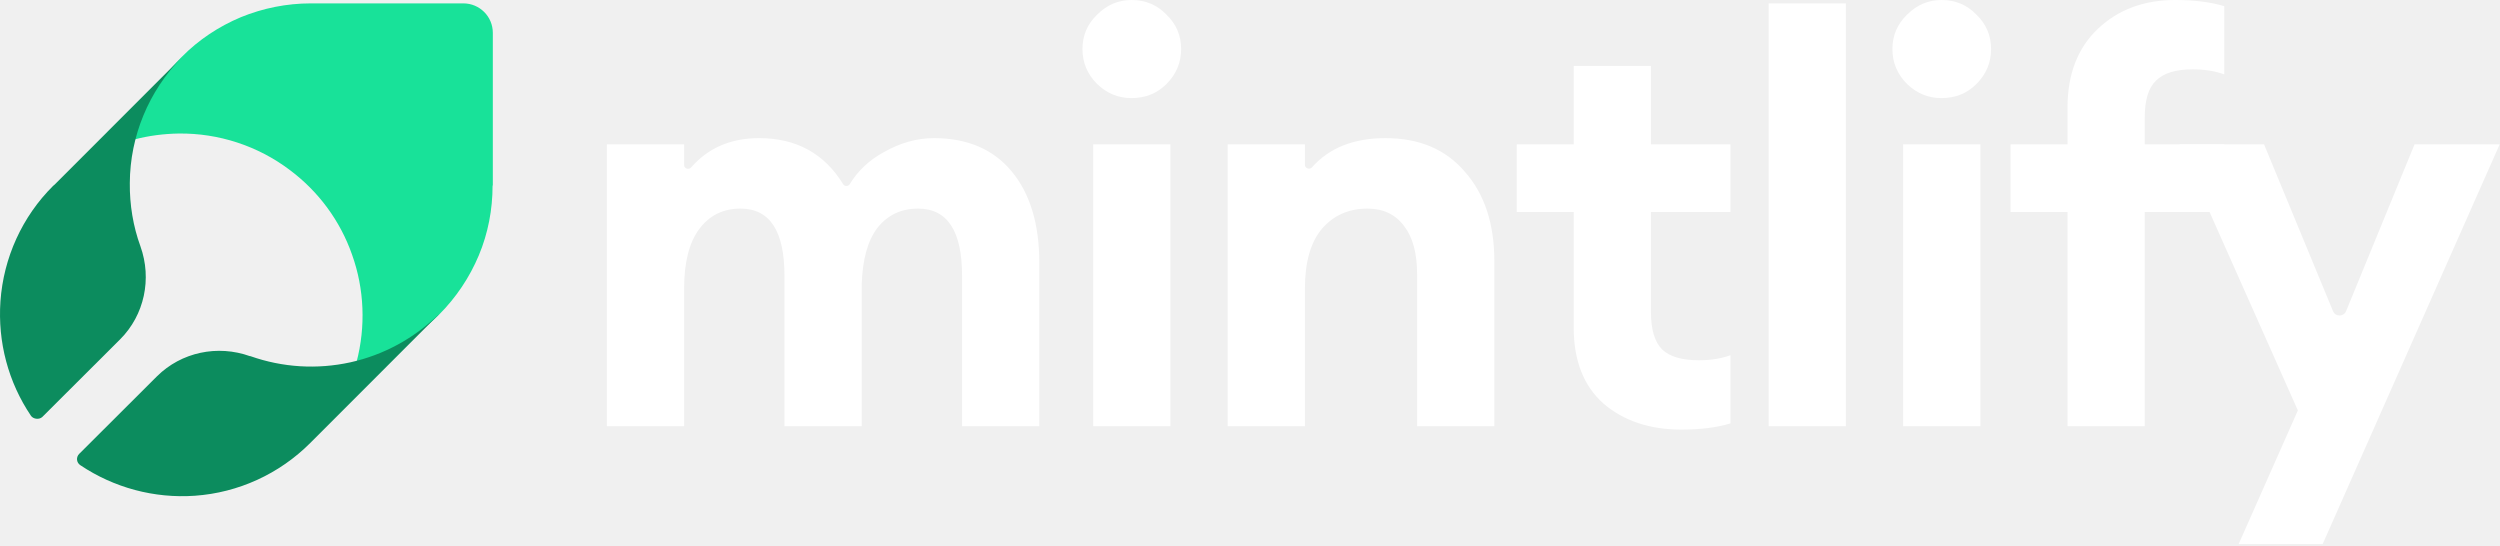
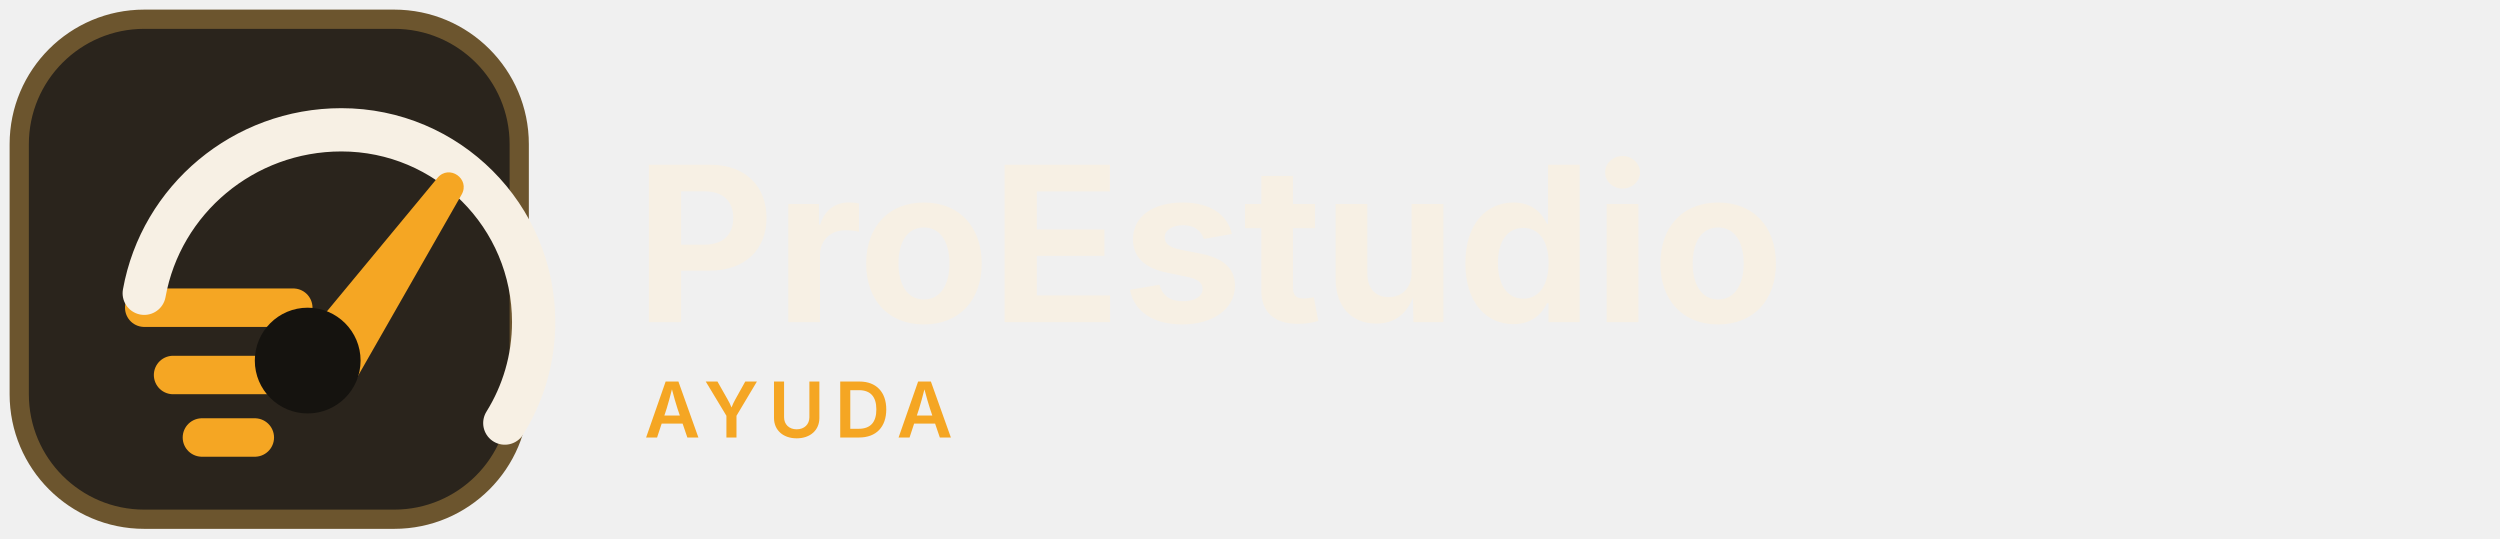
- <svg xmlns="http://www.w3.org/2000/svg" width="1682" height="367" viewBox="0 0 1682 367" fill="none">
-   <path d="M1562.69 366.037H1506.17L1546 276.14L1466.34 97.105H1523.24L1569.66 209.337C1571.28 213.26 1576.84 213.253 1578.45 209.325L1624.52 97.105H1681.79L1562.69 366.037Z" fill="white" />
-   <path d="M1391.02 286.761V142.622H1352.71V97.104H1391.02V72.449C1391.02 49.943 1397.85 32.242 1411.5 19.345C1425.16 6.448 1442.48 0 1463.47 0C1476.37 0 1487.37 1.391 1496.47 4.172V50.069C1490.4 47.793 1483.32 46.656 1475.23 46.656C1463.85 46.656 1455.63 49.184 1450.57 54.242C1445.51 59.046 1442.99 67.265 1442.99 78.897V97.104H1496.47V142.622H1442.99V286.761H1391.02Z" fill="white" />
-   <path d="M1306.22 66.001C1297.37 66.001 1289.66 62.84 1283.08 56.518C1276.51 49.943 1273.22 42.104 1273.22 33C1273.22 23.897 1276.51 16.184 1283.08 9.862C1289.66 3.287 1297.37 0 1306.22 0C1315.58 0 1323.42 3.287 1329.74 9.862C1336.31 16.184 1339.6 23.897 1339.6 33C1339.6 42.104 1336.31 49.943 1329.74 56.518C1323.42 62.84 1315.58 66.001 1306.22 66.001ZM1280.43 286.761V97.104H1332.39V286.761H1280.43Z" fill="white" />
-   <path d="M1189.94 286.761V2.276H1241.91V286.761H1189.94Z" fill="white" />
-   <path d="M1131.24 289.037C1110 289.037 1092.55 283.221 1078.89 271.588C1065.49 259.703 1058.79 242.634 1058.79 220.381V142.622H1020.48V97.104H1058.79V44.38H1110.76V97.104H1164.24V142.622H1110.76V210.14C1110.76 221.772 1113.29 230.117 1118.34 235.174C1123.4 239.979 1131.62 242.381 1143 242.381C1151.09 242.381 1158.17 241.243 1164.24 238.967V284.864C1155.14 287.646 1144.14 289.037 1131.24 289.037Z" fill="white" />
-   <path d="M825.979 286.761V97.104H877.945V110.967C877.945 113.311 881.135 114.347 882.688 112.591C894.273 99.485 910.773 92.932 932.187 92.932C954.946 92.932 972.774 100.518 985.67 115.69C998.82 130.61 1005.39 150.587 1005.39 175.622V286.761H953.429V184.346C953.429 170.438 950.521 159.691 944.704 152.104C938.888 144.265 930.67 140.346 920.049 140.346C907.405 140.346 897.164 144.898 889.325 154.001C881.738 163.105 877.945 176.507 877.945 194.208V286.761H825.979Z" fill="white" />
-   <path d="M761.286 66.001C752.436 66.001 744.723 62.84 738.148 56.518C731.574 49.943 728.286 42.104 728.286 33C728.286 23.897 731.574 16.184 738.148 9.862C744.723 3.287 752.436 0 761.286 0C770.643 0 778.482 3.287 784.804 9.862C791.379 16.184 794.666 23.897 794.666 33C794.666 42.104 791.379 49.943 784.804 56.518C778.482 62.84 770.643 66.001 761.286 66.001ZM735.493 286.761V97.104H787.459V286.761H735.493Z" fill="white" />
-   <path d="M647.273 286.761V185.484C647.273 155.392 637.411 140.346 617.686 140.346C606.307 140.346 597.204 144.645 590.376 153.242C583.801 161.84 580.261 174.61 579.755 191.553V286.761H527.789V185.484C527.789 155.392 517.927 140.346 498.203 140.346C486.571 140.346 477.341 144.898 470.513 154.001C463.685 163.105 460.272 176.507 460.272 194.208V286.761H408.306V97.104H460.272V111.103C460.272 113.435 463.407 114.462 464.939 112.704C476.419 99.522 491.68 92.932 510.72 92.932C535.742 92.932 554.588 103.262 567.259 123.923C568.258 125.553 570.718 125.527 571.712 123.894C577.189 114.891 584.802 107.731 594.548 102.414C605.675 96.093 616.928 92.932 628.307 92.932C650.813 92.932 668.261 100.391 680.652 115.311C693.043 130.231 699.239 150.714 699.239 176.76V286.761H647.273Z" fill="white" />
-   <path d="M331.569 124.833V22.09C331.569 11.065 322.625 2.276 311.764 2.276H209.069C192.938 2.276 176.967 5.472 162.113 11.544C147.26 17.775 133.685 26.724 122.345 38.228L121.546 39.027C106.533 54.207 95.833 73.062 90.402 93.834C100.145 91.277 110.206 89.999 120.268 89.839C147.1 89.52 173.453 98.148 194.855 114.287C214.18 128.668 228.873 148.481 236.859 171.331C245.164 194.5 246.122 219.746 239.893 243.554C260.496 238.122 279.503 227.416 294.675 212.396L295.474 211.597C306.813 200.252 315.917 186.67 322.145 171.81C328.374 156.95 331.409 140.971 331.409 124.833H331.569Z" fill="#18E299" />
-   <path d="M87.337 123.098C87.496 91.579 100.066 61.334 122.182 38.73L36.739 124.212C36.421 124.531 36.102 124.69 35.784 125.008C14.941 145.702 2.371 173.4 0.303 202.69C-1.607 230.07 5.553 257.131 20.828 279.736C22.285 281.892 26.238 282.601 28.466 280.532L80.813 228.319C97.202 211.923 102.293 187.568 94.497 165.759C89.564 152.229 87.178 137.743 87.337 123.098Z" fill="#0C8C5E" />
-   <path d="M294.976 211.605C278.587 227.683 258.062 238.826 235.786 243.761C213.351 248.695 190.121 247.263 168.482 239.622C168.482 239.622 168.323 239.622 168.164 239.622C146.365 231.822 122.022 236.916 105.633 253.153L53.285 305.365C51.057 307.594 51.376 311.255 54.081 313.006C76.674 328.129 103.724 335.451 131.091 333.541C160.368 331.472 187.894 318.896 208.737 298.043L209.533 297.247L294.976 211.765V211.605Z" fill="#0C8C5E" />
+ <svg xmlns="http://www.w3.org/2000/svg" width="520" height="112" viewBox="0 0 520 112" fill="none" role="img" aria-labelledby="title">
+   <rect x="4" y="4" width="104" height="104" rx="26" fill="#2A241C" stroke="#6C552E" stroke-width="4" />
+   <path d="M30 64H61" stroke="#F5A623" stroke-width="8" stroke-linecap="round" />
+   <path d="M36 78H57" stroke="#F5A623" stroke-width="8" stroke-linecap="round" />
+   <path d="M42 91H53" stroke="#F5A623" stroke-width="8" stroke-linecap="round" />
+   <path d="M39 59C42.5 39.5 59.7 25 80 25C102.1 25 120 42.9 120 65C120 72.7 117.8 79.9 114 86" stroke="#F7F0E4" stroke-width="9" stroke-linecap="round" transform="translate(-9 2)" />
+   <path d="M62 72L91 37C93.4 34.1 97.9 37.2 96 40.5L74 79L62 72Z" fill="#F5A623" />
+   <circle cx="64" cy="75" r="11" fill="#15130F" />
+   <text x="132" y="67" fill="#F7F0E4" font-family="Inter, Arial, Helvetica, sans-serif" font-size="45" font-weight="700">ProEstudio</text>
+   <text x="134" y="91" fill="#F5A623" font-family="Inter, Arial, Helvetica, sans-serif" font-size="16" font-weight="600" letter-spacing="2">AYUDA</text>
</svg>
